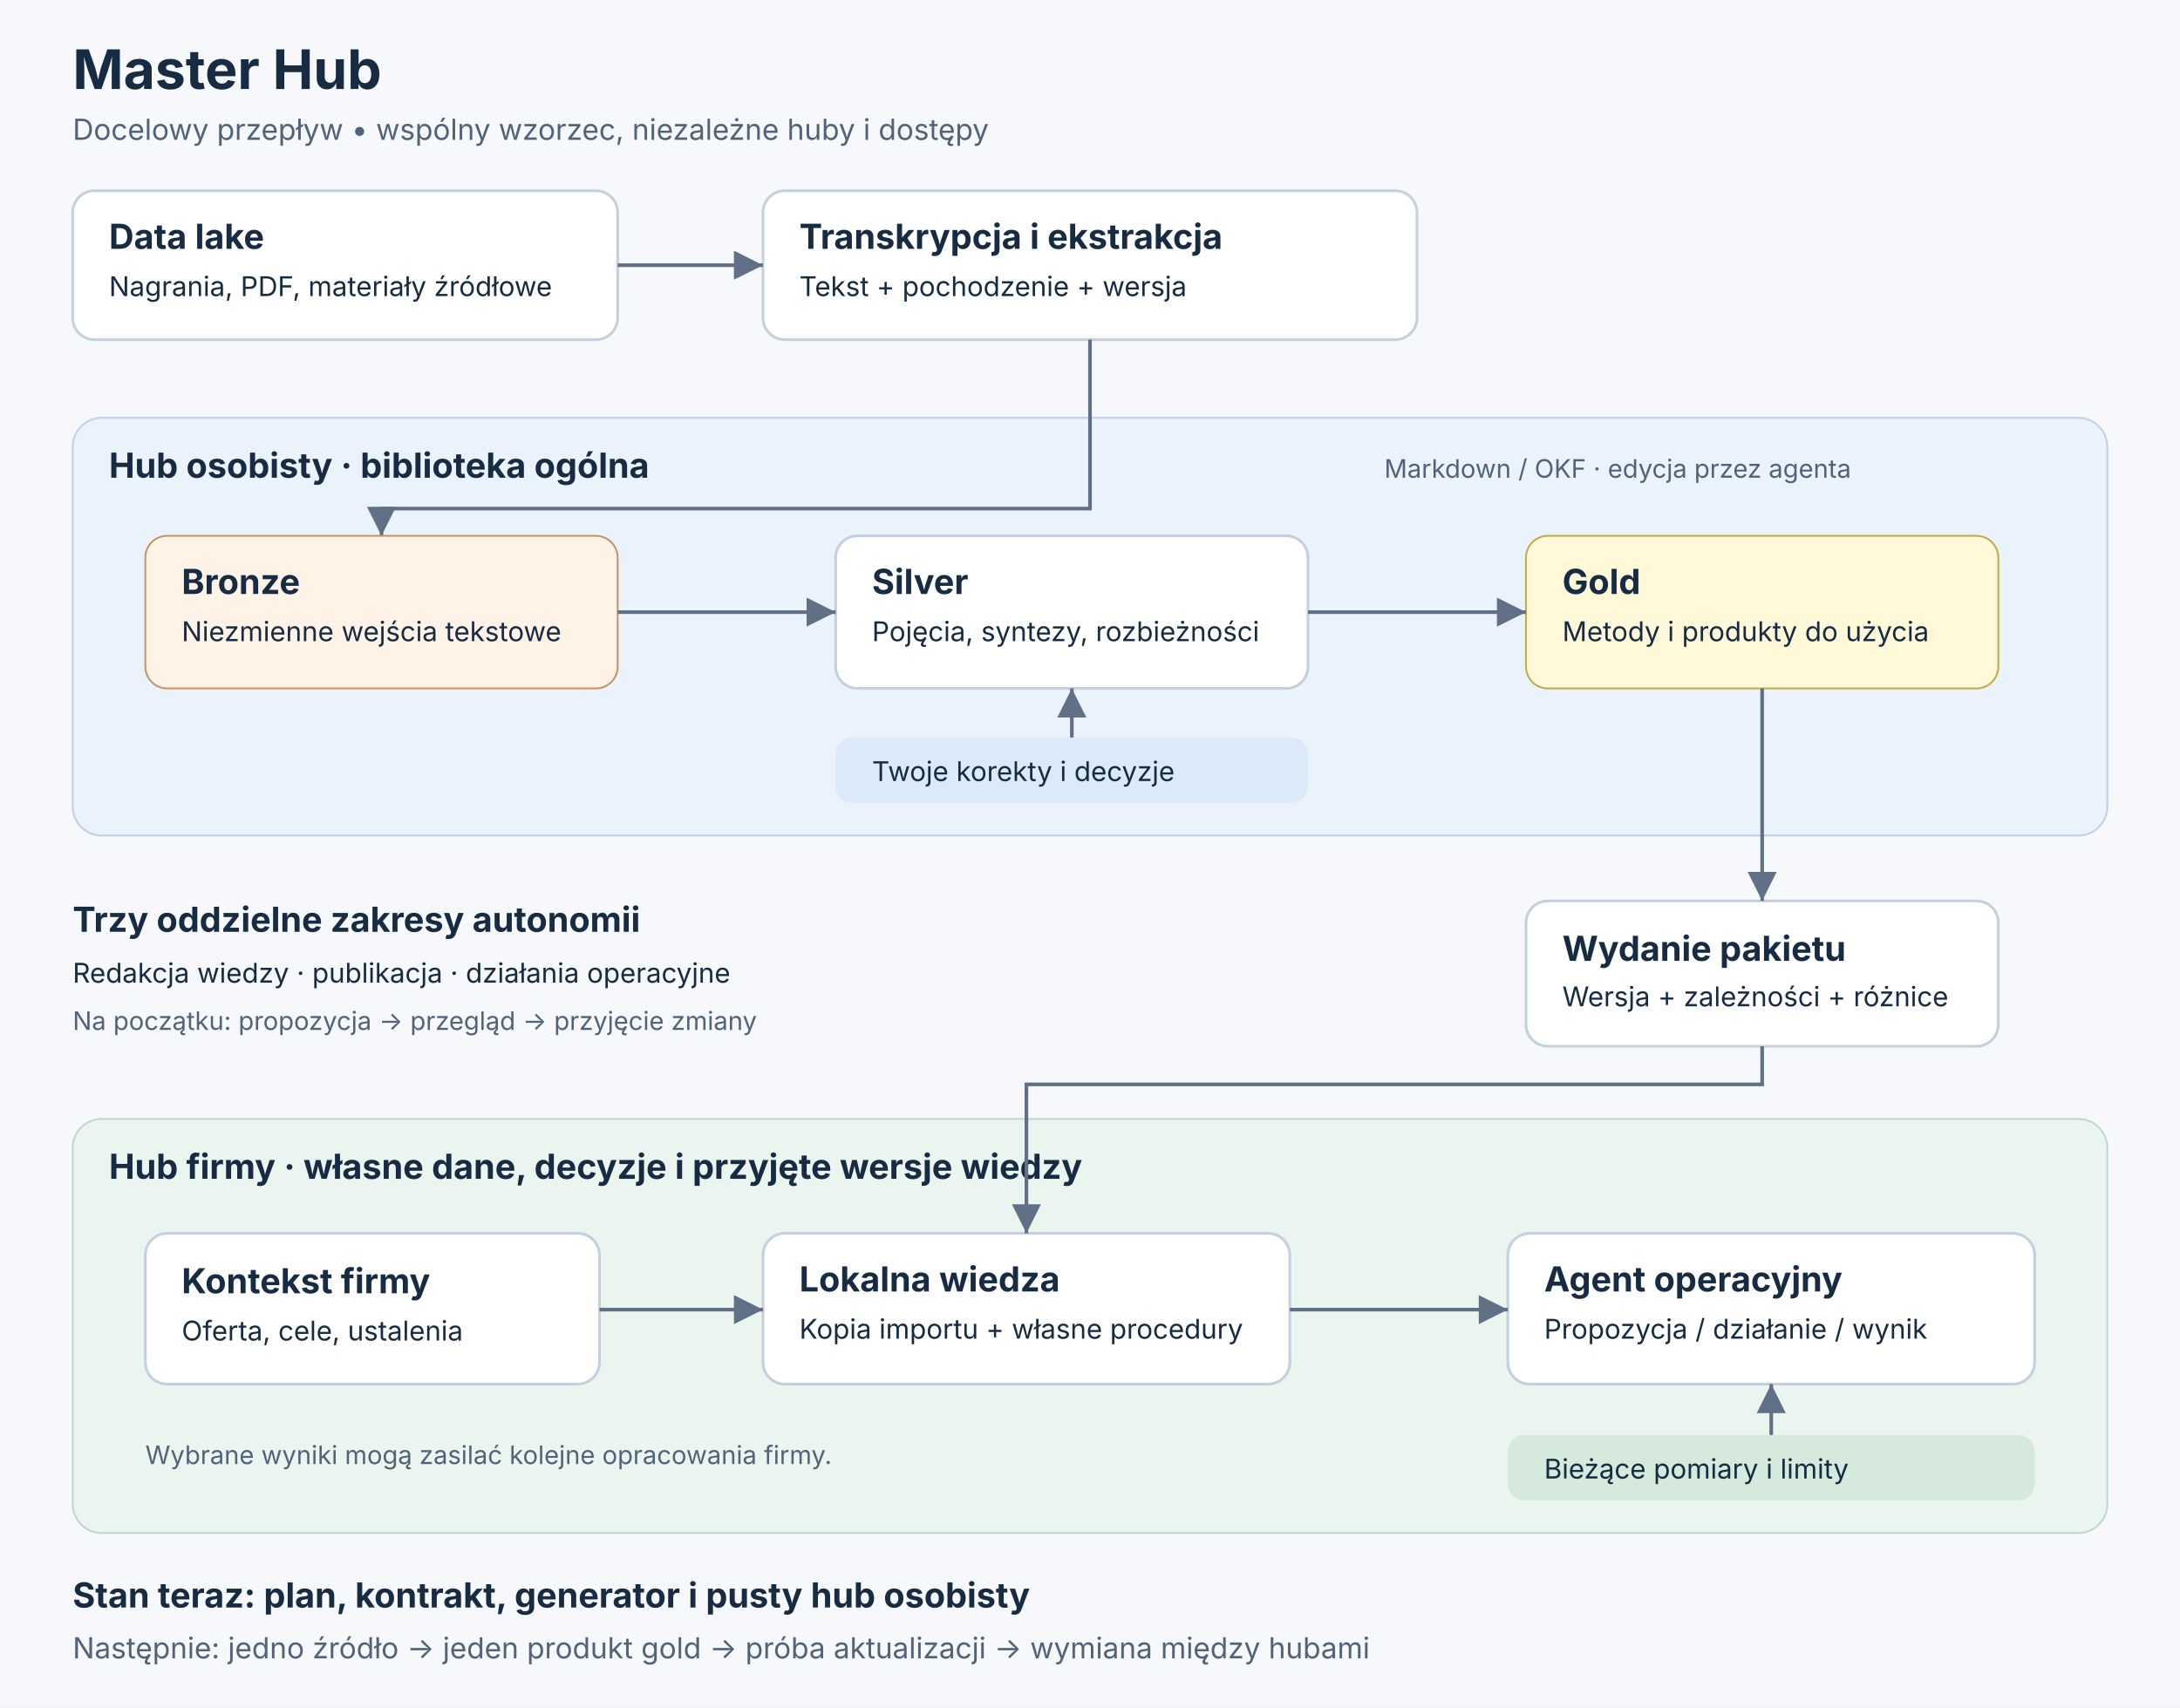
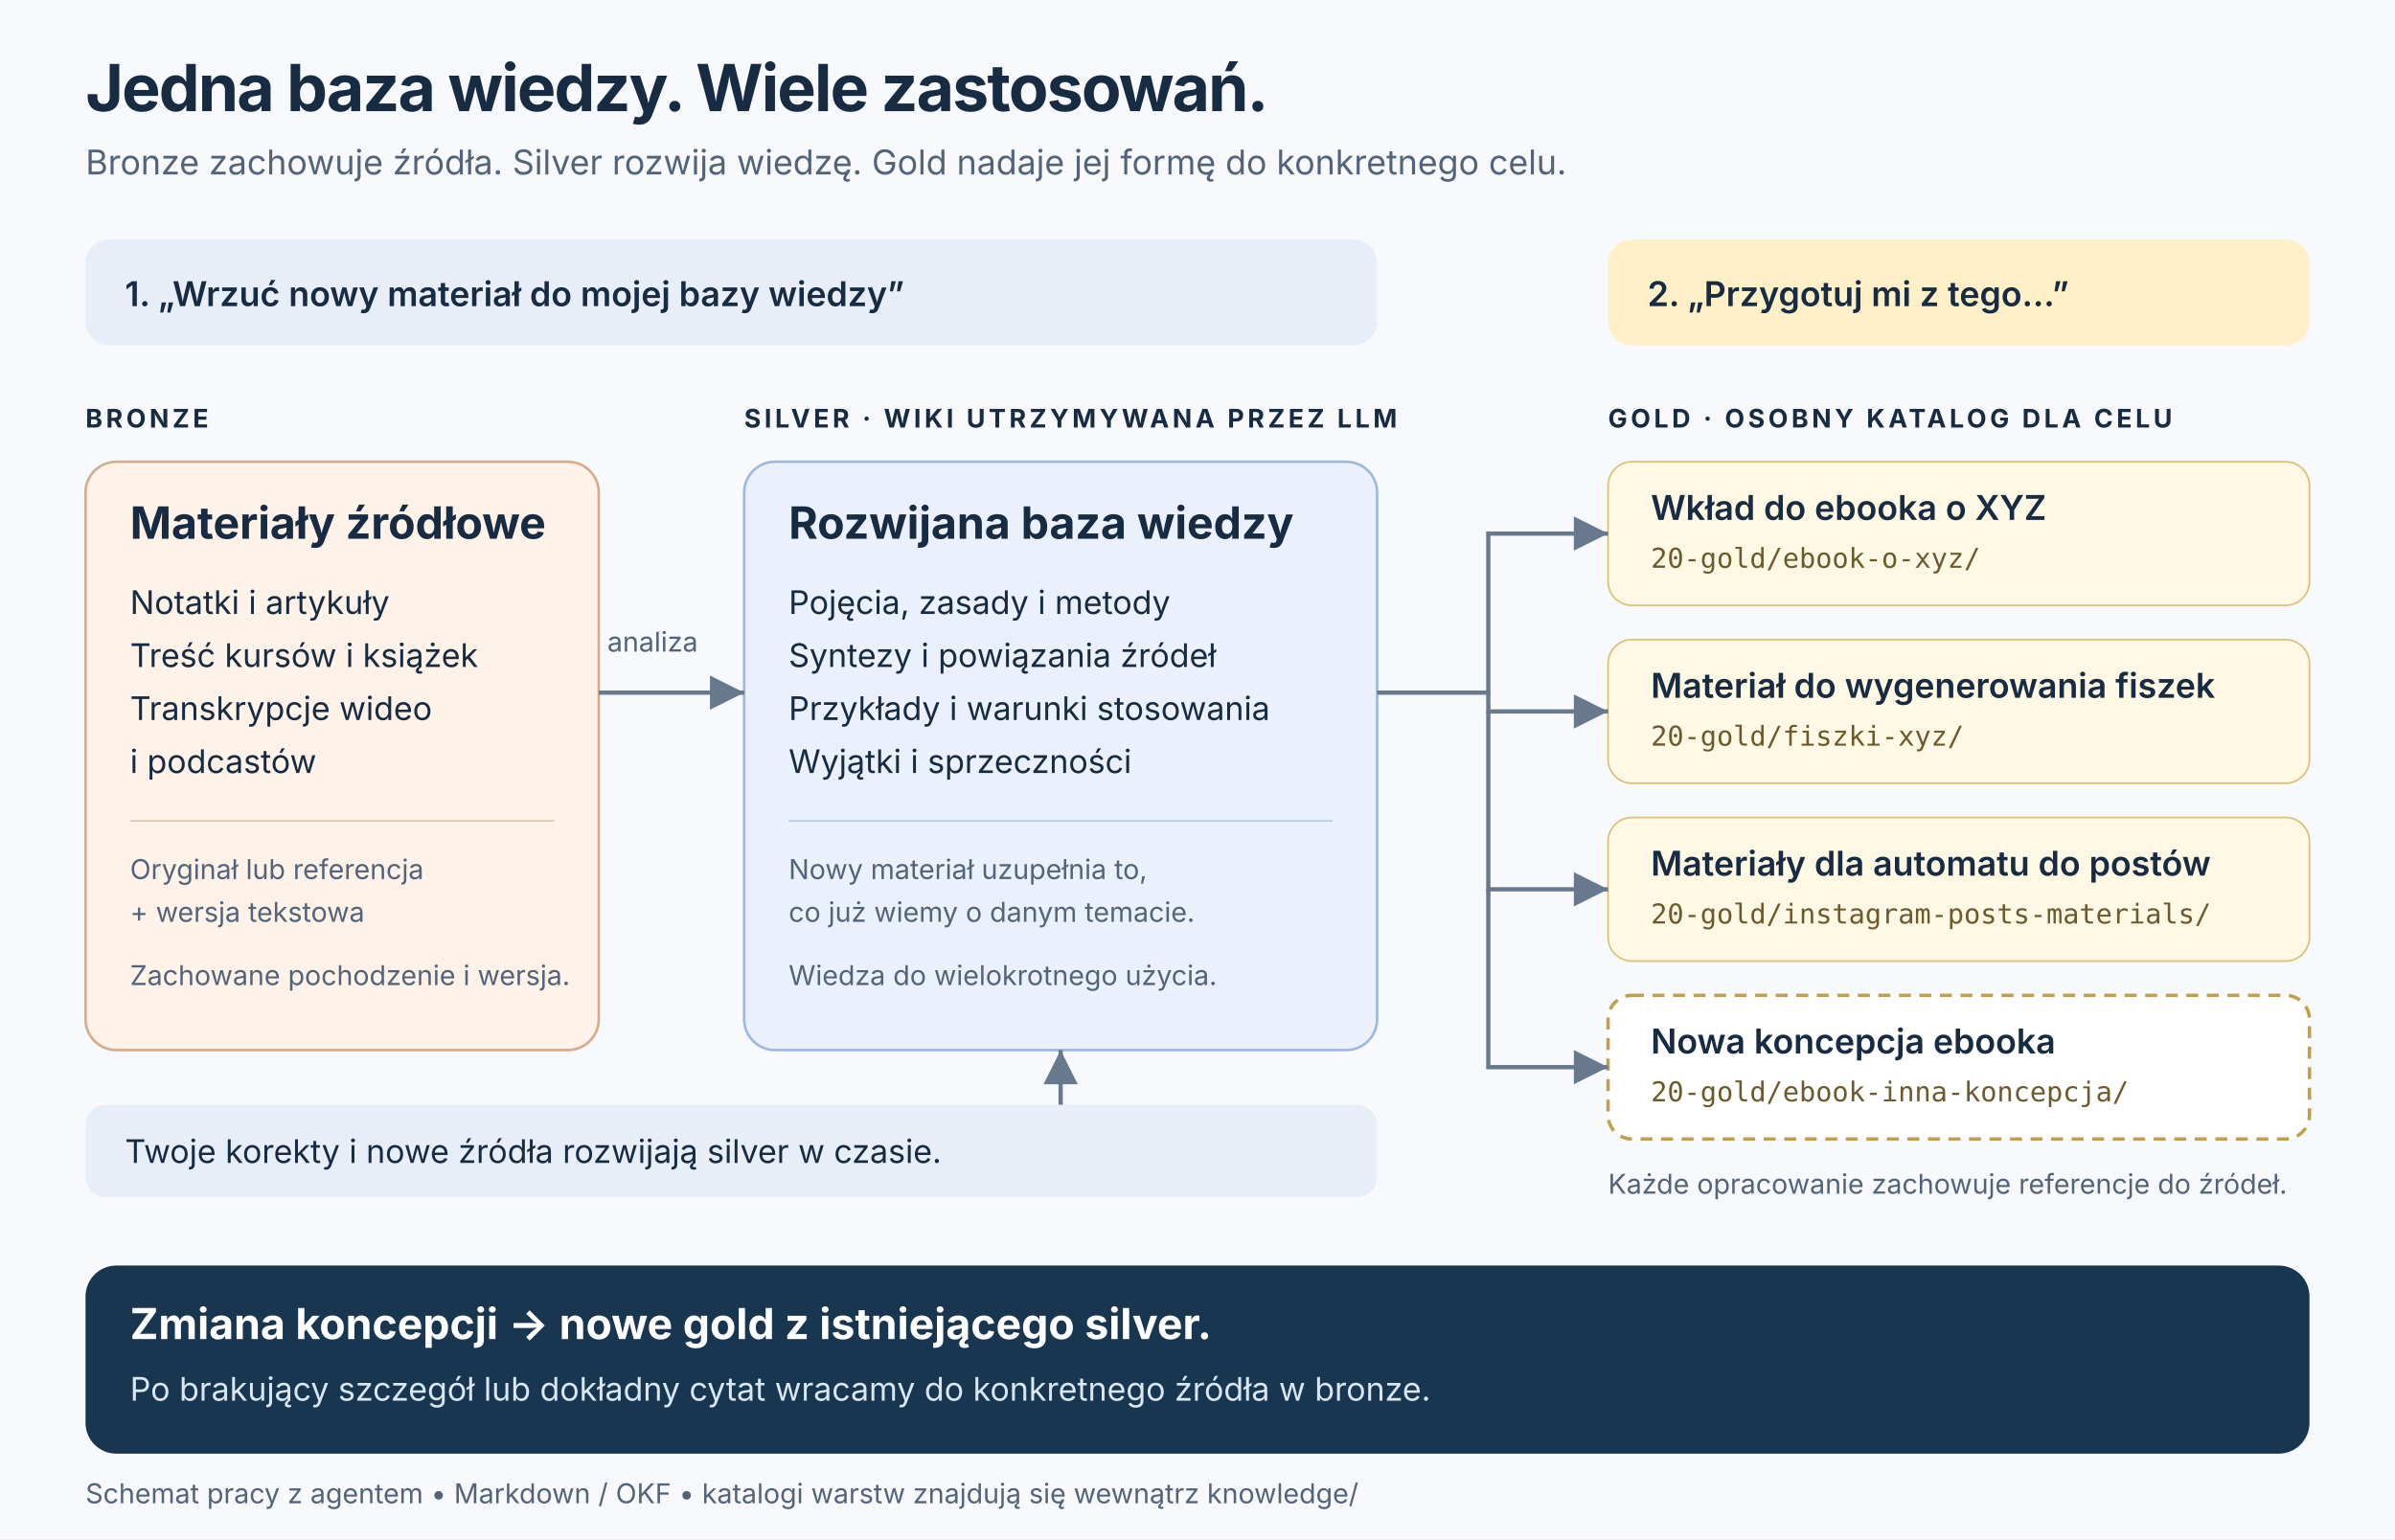
- <svg xmlns="http://www.w3.org/2000/svg" width="1200" height="940" viewBox="0 0 1200 940" role="img" aria-labelledby="title desc">
+ <svg xmlns="http://www.w3.org/2000/svg" width="1400" height="900" viewBox="0 0 1400 900" role="img" aria-labelledby="title desc">
  <defs>
-     <marker id="arrow" markerWidth="10" markerHeight="10" refX="8" refY="4" orient="auto">
-       <path d="M0,0 L8,4 L0,8" fill="#607087" />
+     <marker id="arrow" markerWidth="9" markerHeight="9" refX="8" refY="4" orient="auto">
+       <path d="M0 0 L8 4 L0 8Z" fill="#68798e" />
    </marker>
    <style>
-       text { font-family: -apple-system, BlinkMacSystemFont, 'Segoe UI', sans-serif; fill: #172c43; }
-       .title { font-size: 30px; font-weight: 700; }
-       .subtitle { font-size: 16px; fill: #50637a; }
-       .label { font-size: 19px; font-weight: 650; }
-       .body { font-size: 15px; }
-       .small { font-size: 14px; fill: #50637a; }
-       .box { fill: white; stroke: #c4d0dd; stroke-width: 1.5; rx: 12; }
-       .edge { fill: none; stroke: #607087; stroke-width: 2; marker-end: url(#arrow); }
+       text { font-family: -apple-system, BlinkMacSystemFont, 'Segoe UI', sans-serif; fill: #172b42; }
+       .title { font-size: 38px; font-weight: 700; letter-spacing: -1px; }
+       .sub { font-size: 20px; fill: #53647a; }
+       .step { font-size: 20px; font-weight: 600; }
+       .layer { font-size: 15px; font-weight: 700; letter-spacing: 2px; }
+       .heading { font-size: 26px; font-weight: 700; }
+       .body { font-size: 19px; }
+       .small { font-size: 16px; fill: #53647a; }
+       .path { font-family: ui-monospace, Menlo, monospace; font-size: 16px; fill: #6c592c; }
+       .edge { fill: none; stroke: #68798e; stroke-width: 2.5; marker-end: url(#arrow); }
    </style>
  </defs>
-   <rect width="1200" height="940" fill="#f6f8fb" />
-   <text x="40" y="49" class="title">Master Hub</text>
-   <text x="40" y="77" class="subtitle">Docelowy przepływ • wspólny wzorzec, niezależne huby i dostępy</text>
-   <rect x="40" y="105" width="300" height="82" class="box" />
-   <text x="60" y="137" class="label">Data lake</text>
-   <text x="60" y="163" class="body">Nagrania, PDF, materiały źródłowe</text>
-   <rect x="420" y="105" width="360" height="82" class="box" />
-   <text x="440" y="137" class="label">Transkrypcja i ekstrakcja</text>
-   <text x="440" y="163" class="body">Tekst + pochodzenie + wersja</text>
-   <path d="M340 146 H420" class="edge" />
-   <rect x="40" y="230" width="1120" height="230" rx="16" fill="#eaf2fb" stroke="#bed1e8" />
-   <text x="60" y="263" class="label">Hub osobisty · biblioteka ogólna</text>
-   <text x="762" y="263" class="small">Markdown / OKF · edycja przez agenta</text>
-   <path d="M600 187 V280 H210 V295" class="edge" />
-   <rect x="80" y="295" width="260" height="84" rx="12" fill="#fff3e8" stroke="#c89465" />
-   <text x="100" y="327" class="label">Bronze</text>
-   <text x="100" y="353" class="body">Niezmienne wejścia tekstowe</text>
-   <rect x="460" y="295" width="260" height="84" class="box" />
-   <text x="480" y="327" class="label">Silver</text>
-   <text x="480" y="353" class="body">Pojęcia, syntezy, rozbieżności</text>
-   <rect x="840" y="295" width="260" height="84" rx="12" fill="#fff8d9" stroke="#c4ab48" />
-   <text x="860" y="327" class="label">Gold</text>
-   <text x="860" y="353" class="body">Metody i produkty do użycia</text>
-   <path d="M340 337 H460" class="edge" />
-   <path d="M720 337 H840" class="edge" />
-   <rect x="460" y="406" width="260" height="36" rx="9" fill="#dce9f8" />
-   <text x="480" y="430" class="body">Twoje korekty i decyzje</text>
-   <path d="M590 406 V379" class="edge" />
-   <rect x="840" y="496" width="260" height="80" class="box" />
-   <text x="860" y="529" class="label">Wydanie pakietu</text>
-   <text x="860" y="554" class="body">Wersja + zależności + różnice</text>
-   <path d="M970 379 V496" class="edge" />
-   <text x="40" y="513" class="label">Trzy oddzielne zakresy autonomii</text>
-   <text x="40" y="541" class="body">Redakcja wiedzy · publikacja · działania operacyjne</text>
-   <text x="40" y="567" class="small">Na początku: propozycja → przegląd → przyjęcie zmiany</text>
-   <rect x="40" y="616" width="1120" height="228" rx="16" fill="#eaf5ef" stroke="#bdd9c9" />
-   <text x="60" y="649" class="label">Hub firmy · własne dane, decyzje i przyjęte wersje wiedzy</text>
-   <rect x="80" y="679" width="250" height="83" class="box" />
-   <text x="100" y="712" class="label">Kontekst firmy</text>
-   <text x="100" y="738" class="body">Oferta, cele, ustalenia</text>
-   <rect x="420" y="679" width="290" height="83" class="box" />
-   <text x="440" y="711" class="label">Lokalna wiedza</text>
-   <text x="440" y="737" class="body">Kopia importu + własne procedury</text>
-   <rect x="830" y="679" width="290" height="83" class="box" />
-   <text x="850" y="711" class="label">Agent operacyjny</text>
-   <text x="850" y="737" class="body">Propozycja / działanie / wynik</text>
-   <path d="M970 576 V597 H565 V679" class="edge" />
-   <path d="M330 721 H420" class="edge" />
-   <path d="M710 721 H830" class="edge" />
-   <rect x="830" y="790" width="290" height="36" rx="9" fill="#d5eadd" />
-   <text x="850" y="814" class="body">Bieżące pomiary i limity</text>
-   <path d="M975 790 V762" class="edge" />
-   <text x="80" y="806" class="small">Wybrane wyniki mogą zasilać kolejne opracowania firmy.</text>
-   <text x="40" y="885" class="label">Stan teraz: plan, kontrakt, generator i pusty hub osobisty</text>
-   <text x="40" y="913" class="subtitle">Następnie: jedno źródło → jeden produkt gold → próba aktualizacji → wymiana między hubami</text>
+   <rect width="1400" height="900" fill="#f7f9fc" />
+   <text x="50" y="65" class="title">Jedna baza wiedzy. Wiele zastosowań.</text>
+   <text x="50" y="102" class="sub">Bronze zachowuje źródła. Silver rozwija wiedzę. Gold nadaje jej formę do konkretnego celu.</text>
+   <rect x="50" y="140" width="755" height="62" rx="14" fill="#e8eef8" />
+   <text x="73" y="179" class="step">1. „Wrzuć nowy materiał do mojej bazy wiedzy”</text>
+   <rect x="940" y="140" width="410" height="62" rx="14" fill="#fff0c8" />
+   <text x="963" y="179" class="step">2. „Przygotuj mi z tego…”</text>
+   <text x="50" y="250" class="layer">BRONZE</text>
+   <rect x="50" y="270" width="300" height="344" rx="18" fill="#fff2e8" stroke="#d5ac8c" stroke-width="1.5" />
+   <text x="76" y="315" class="heading">Materiały źródłowe</text>
+   <text x="76" y="359" class="body">Notatki i artykuły</text>
+   <text x="76" y="390" class="body">Treść kursów i książek</text>
+   <text x="76" y="421" class="body">Transkrypcje wideo</text>
+   <text x="76" y="452" class="body">i podcastów</text>
+   <path d="M76 480 H324" stroke="#dfc7b5" />
+   <text x="76" y="514" class="small">Oryginał lub referencja</text>
+   <text x="76" y="539" class="small">+ wersja tekstowa</text>
+   <text x="76" y="576" class="small">Zachowane pochodzenie i wersja.</text>
+   <text x="435" y="250" class="layer">SILVER · WIKI UTRZYMYWANA PRZEZ LLM</text>
+   <rect x="435" y="270" width="370" height="344" rx="18" fill="#eaf1fc" stroke="#9db9df" stroke-width="1.5" />
+   <text x="461" y="315" class="heading">Rozwijana baza wiedzy</text>
+   <text x="461" y="359" class="body">Pojęcia, zasady i metody</text>
+   <text x="461" y="390" class="body">Syntezy i powiązania źródeł</text>
+   <text x="461" y="421" class="body">Przykłady i warunki stosowania</text>
+   <text x="461" y="452" class="body">Wyjątki i sprzeczności</text>
+   <path d="M461 480 H779" stroke="#b9cce5" />
+   <text x="461" y="514" class="small">Nowy materiał uzupełnia to,</text>
+   <text x="461" y="539" class="small">co już wiemy o danym temacie.</text>
+   <text x="461" y="576" class="small">Wiedza do wielokrotnego użycia.</text>
+   <path d="M350 405 H435" class="edge" />
+   <text x="355" y="381" class="small">analiza</text>
+   <text x="940" y="250" class="layer">GOLD · OSOBNY KATALOG DLA CELU</text>
+   <rect x="940" y="270" width="410" height="84" rx="14" fill="#fff8e4" stroke="#dac278" />
+   <text x="965" y="304" class="step">Wkład do ebooka o XYZ</text>
+   <text x="965" y="332" class="path">20-gold/ebook-o-xyz/</text>
+   <rect x="940" y="374" width="410" height="84" rx="14" fill="#fff8e4" stroke="#dac278" />
+   <text x="965" y="408" class="step">Materiał do wygenerowania fiszek</text>
+   <text x="965" y="436" class="path">20-gold/fiszki-xyz/</text>
+   <rect x="940" y="478" width="410" height="84" rx="14" fill="#fff8e4" stroke="#dac278" />
+   <text x="965" y="512" class="step">Materiały dla automatu do postów</text>
+   <text x="965" y="540" class="path">20-gold/instagram-posts-materials/</text>
+   <rect x="940" y="582" width="410" height="84" rx="14" fill="#ffffff" stroke="#c0a04a" stroke-width="2" stroke-dasharray="7 5" />
+   <text x="965" y="616" class="step">Nowa koncepcja ebooka</text>
+   <text x="965" y="644" class="path">20-gold/ebook-inna-koncepcja/</text>
+   <path d="M805 405 H870 V312 H940" class="edge" />
+   <path d="M870 405 V416 H940" class="edge" />
+   <path d="M870 416 V520 H940" class="edge" />
+   <path d="M870 520 V624 H940" class="edge" />
+   <text x="940" y="698" class="small">Każde opracowanie zachowuje referencje do źródeł.</text>
+   <rect x="50" y="646" width="755" height="54" rx="12" fill="#e8eef8" />
+   <text x="73" y="680" class="body">Twoje korekty i nowe źródła rozwijają silver w czasie.</text>
+   <path d="M620 646 V614" class="edge" />
+   <rect x="50" y="740" width="1300" height="110" rx="18" fill="#18364f" />
+   <text x="76" y="783" style="font-size:25px;font-weight:650;fill:#ffffff">Zmiana koncepcji → nowe gold z istniejącego silver.</text>
+   <text x="76" y="819" style="font-size:19px;fill:#d8e7f3">Po brakujący szczegół lub dokładny cytat wracamy do konkretnego źródła w bronze.</text>
+   <text x="50" y="879" class="small">Schemat pracy z agentem • Markdown / OKF • katalogi warstw znajdują się wewnątrz knowledge/</text>
</svg>
